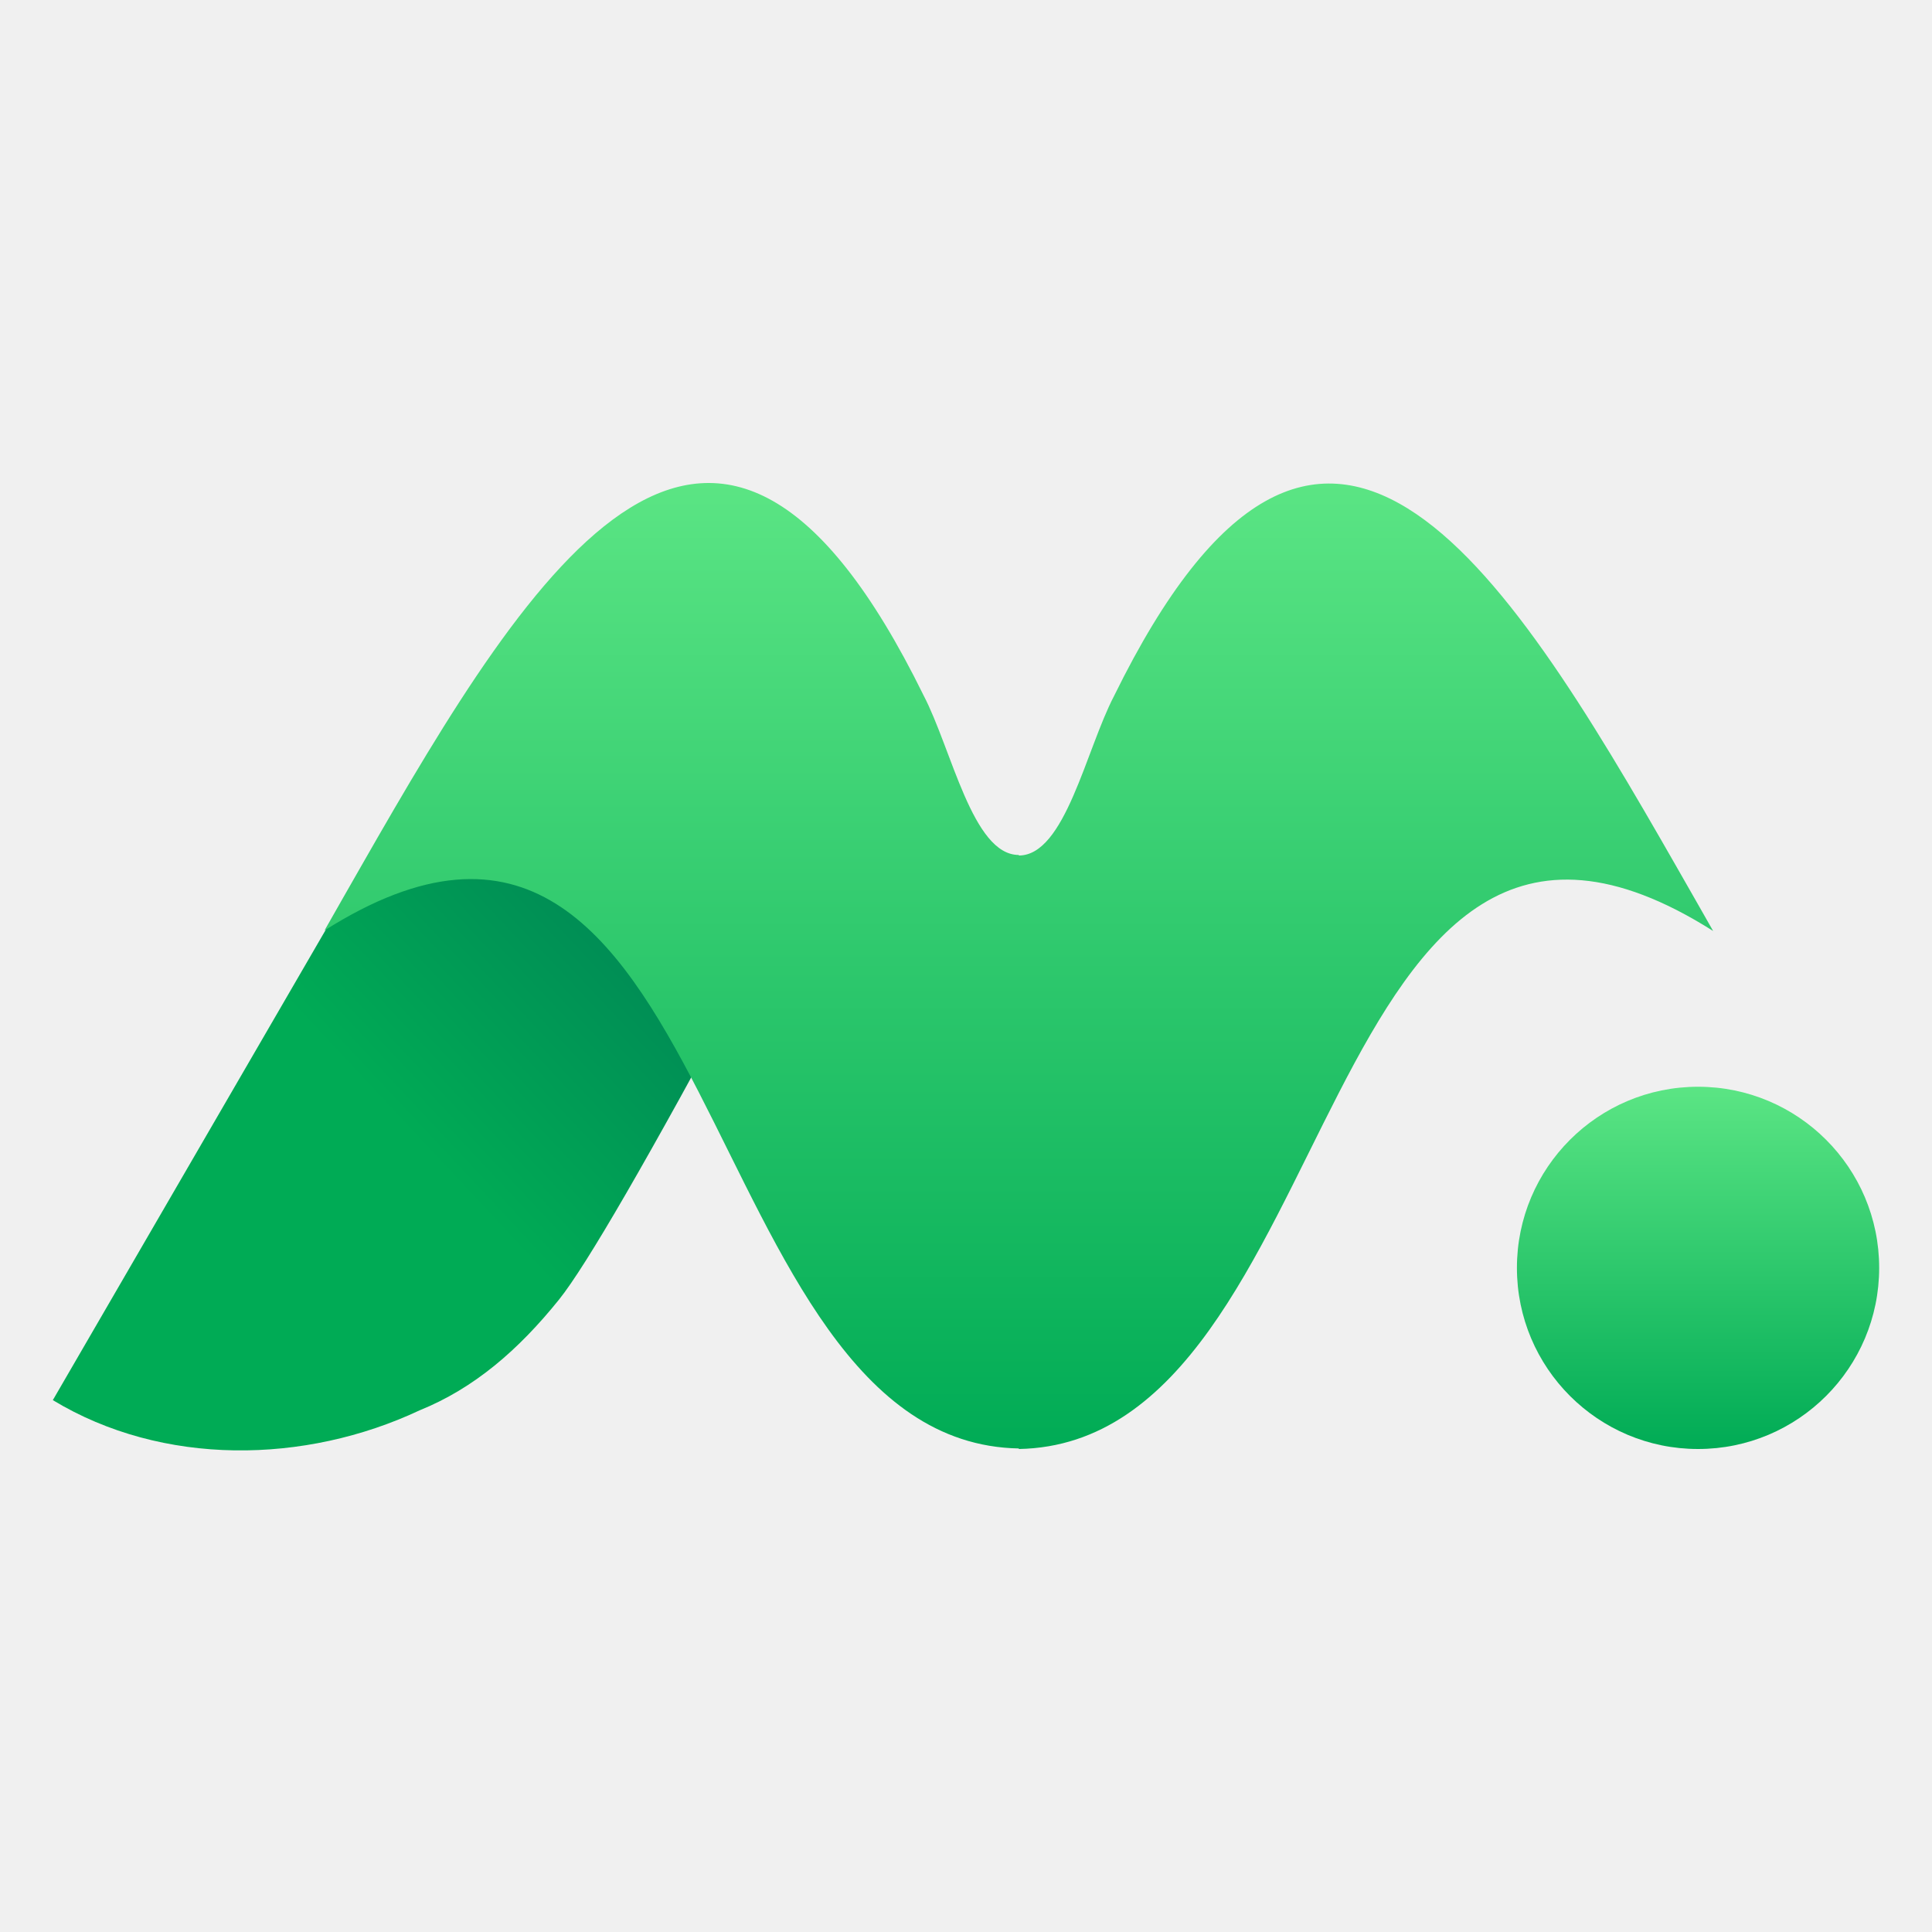
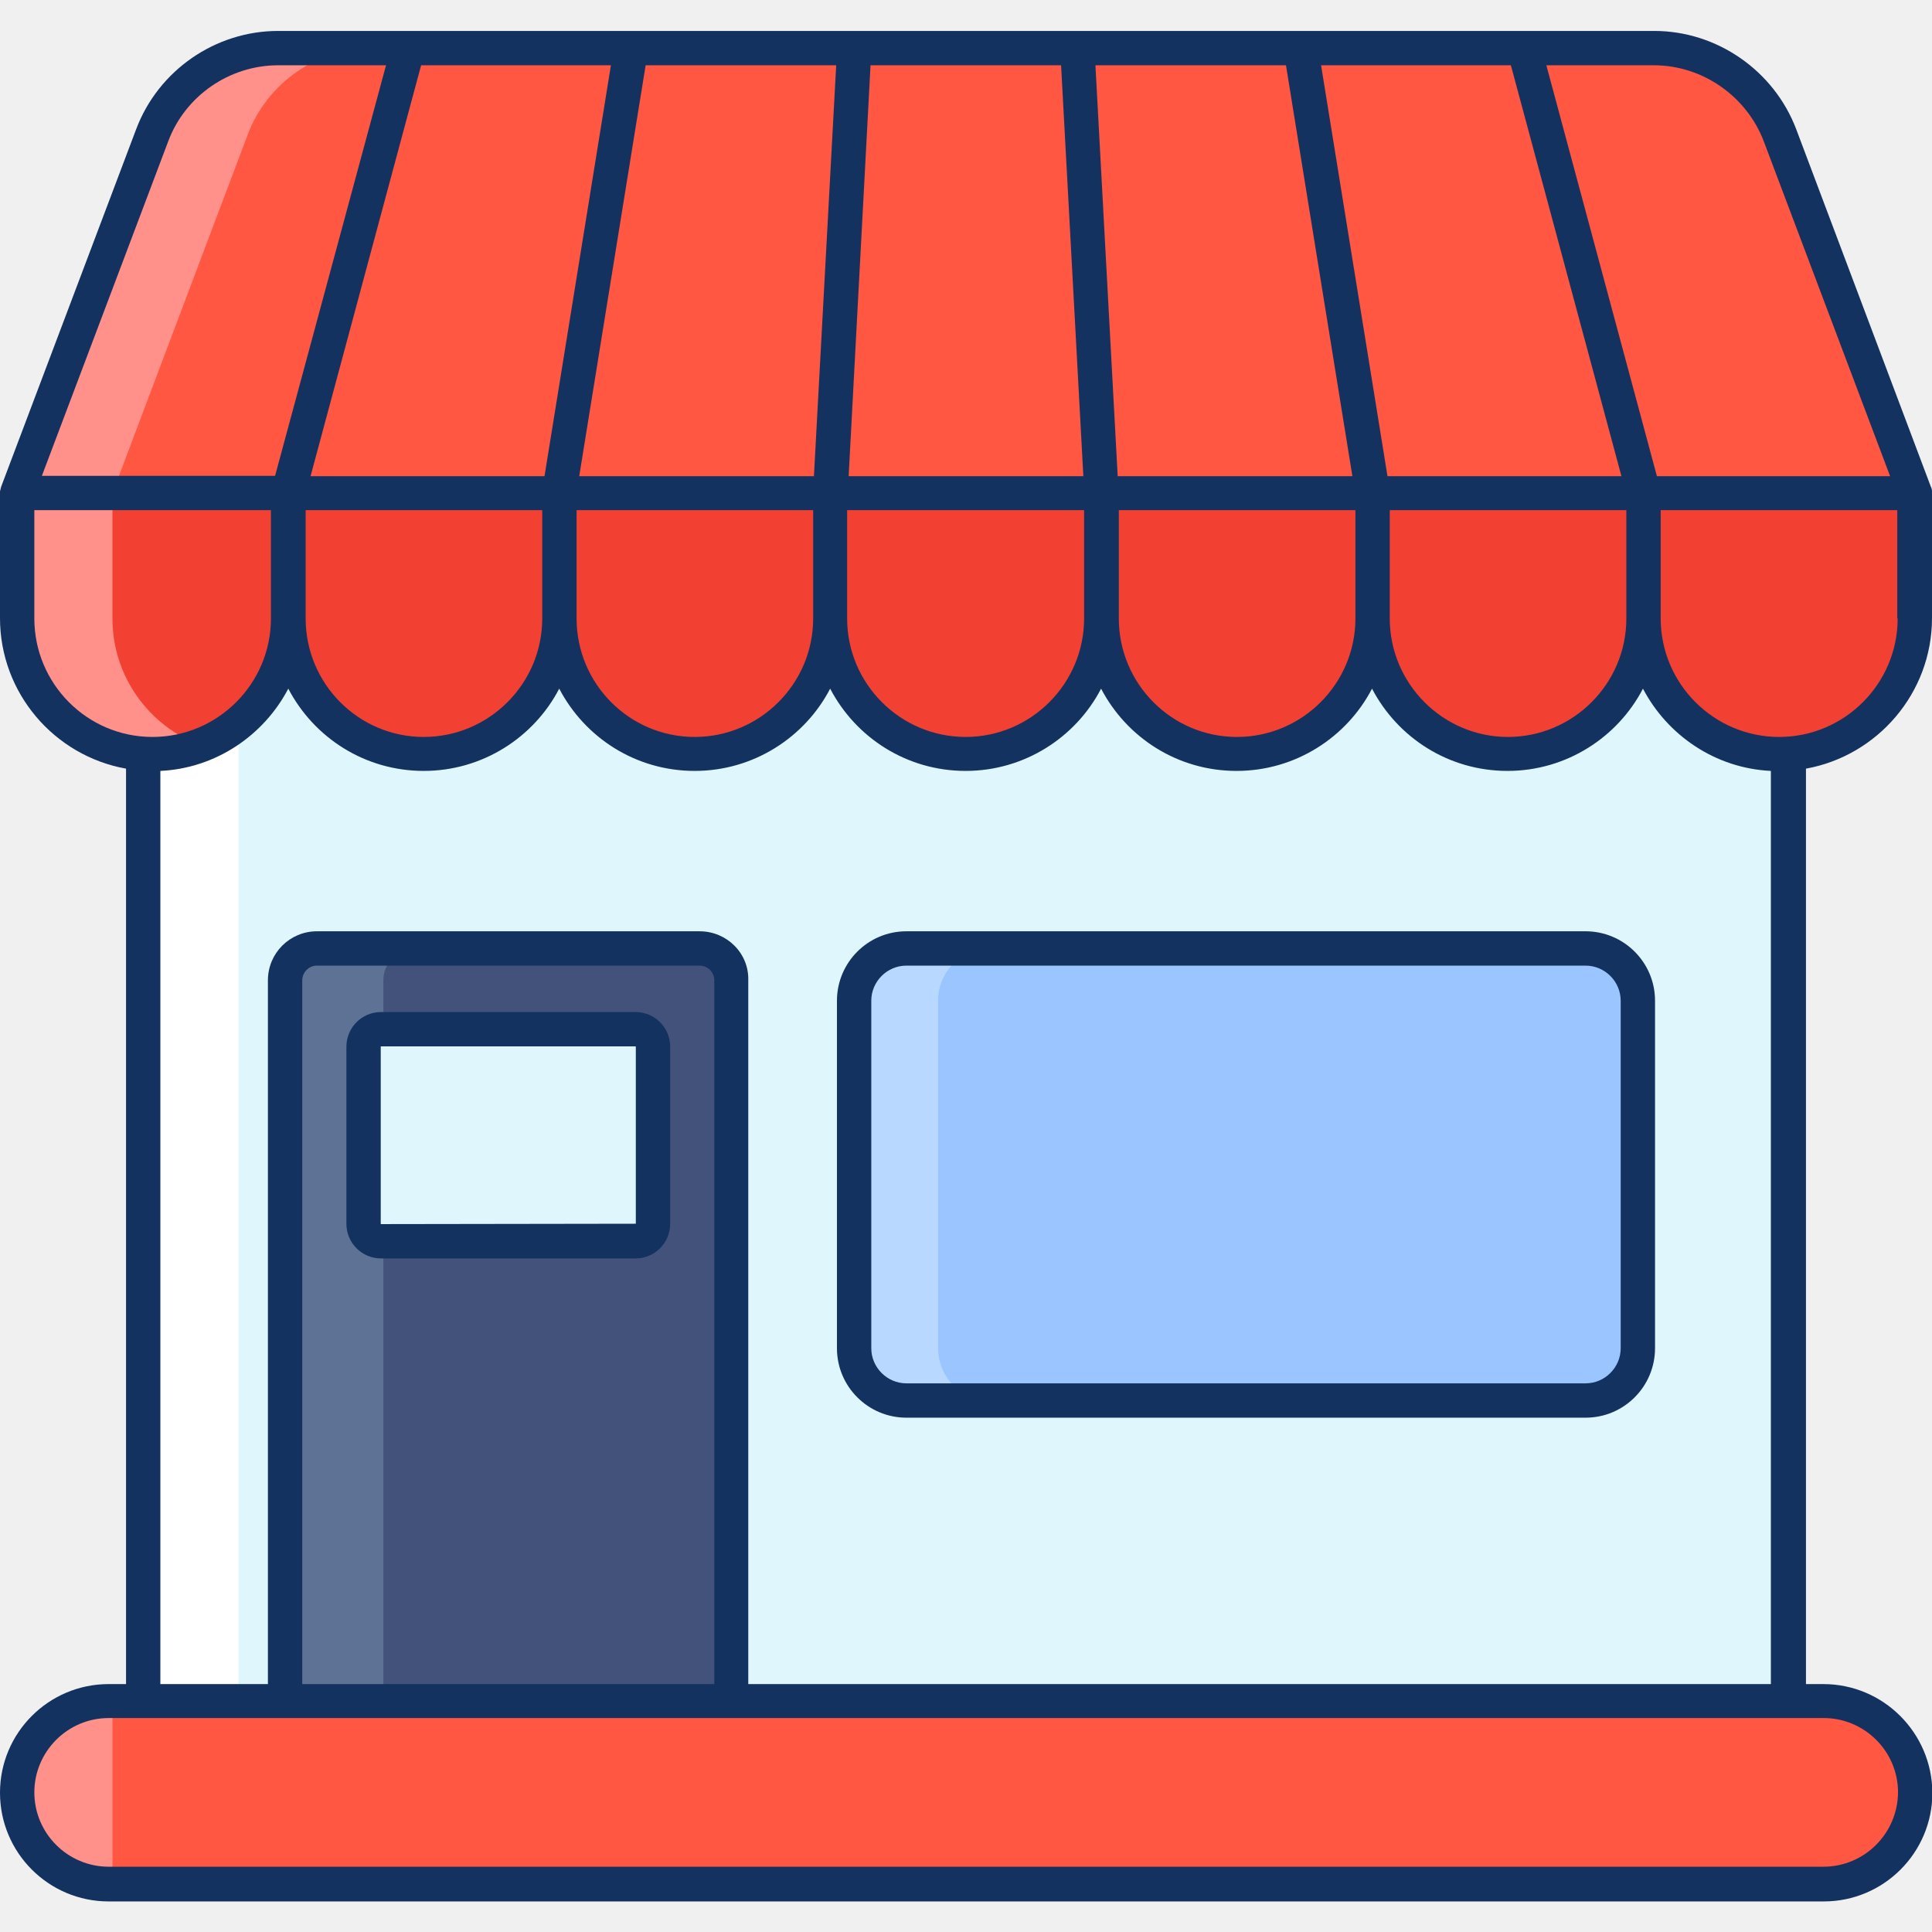
- <svg xmlns="http://www.w3.org/2000/svg" height="512" viewBox="0 0 512 512" width="512">
-   <linearGradient id="a" x1="100%" x2="50%" y1="5.663%" y2="50%">
-     <stop offset="0" stop-color="#007b55" />
-     <stop offset="1" stop-color="#00ab55" />
-   </linearGradient>
-   <linearGradient id="b" x1="50%" x2="50%" y1="0%" y2="100%">
-     <stop offset="0" stop-color="#5be584" />
-     <stop offset="1" stop-color="#00ab55" />
-   </linearGradient>
-   <g fill="none" fill-rule="evenodd" transform="translate(14 128)">
-     <path d="m92.807 83.107c44.289 22.889 46.308 23.935 46.401 23.98.012.009.642.333 44.793 23.153-26.072 48.54-42.693 77.266-49.868 86.179-10.759 13.37-22.495 23.493-36.93 29.334-30.346 14.262-68.07 14.929-97.202-2.704z" fill="url(#a)" />
-     <g fill="url(#b)">
-       <path d="m430.31 101.726c-46.271-80.956-94.1-157.228-149.043-45.344-7.516 14.383-12.995 42.337-25.267 42.337v-.142c-12.272 0-17.749-27.953-25.265-42.337-54.945-111.885-102.774-35.612-149.045 45.344-3.482 6.105-6.827 11.932-9.69 16.996 106.038-67.127 97.11 135.666 184 137.278v.142c86.891-1.611 77.962-204.405 184-137.28-2.861-5.062-6.206-10.889-9.69-16.994" />
-       <path d="m436 256c26.509 0 48-21.491 48-48s-21.491-48-48-48-48 21.491-48 48 21.491 48 48 48" />
+ <svg xmlns="http://www.w3.org/2000/svg" width="800px" height="800px" viewBox="0 0 512 512" version="1.1" xml:space="preserve">
+   <style type="text/css">
+ 	.st0{display:none;}
+ 	.st1{display:inline;}
+ 	.st2{fill:none;stroke:#B3B3B3;stroke-miterlimit:10;}
+ 	.st3{fill:none;stroke:#ED1C24;stroke-miterlimit:10;}
+ 	.st4{fill:#F9C04A;}
+ 	.st5{fill:#FFFFFF;stroke:#000000;stroke-width:10;stroke-linecap:round;stroke-linejoin:round;stroke-miterlimit:10;}
+ 	.st6{fill:#DEF6FC;}
+ 	.st7{fill:#FFDA9F;}
+ 	.st8{fill:#FFFFFF;}
+ 	.st9{fill:#FF5751;}
+ 	.st10{fill:#FF908A;}
+ 	.st11{fill:#133260;}
+ 	.st12{fill:#7782BB;}
+ 	.st13{fill:#96A5D6;}
+ 	.st14{fill:#FF5741;}
+ 	.st15{fill:#43527A;}
+ 	.st16{fill:#5E7296;}
+ 	.st17{fill:none;stroke:#133260;stroke-width:9;stroke-linecap:round;stroke-linejoin:round;stroke-miterlimit:10;}
+ 	.st18{fill:#83D689;}
+ 	.st19{fill:#B5F4B8;}
+ 	.st20{fill:#9BC5FF;}
+ 	.st21{fill:#B8D8FF;}
+ 	.st22{fill:#F24133;}
+ 	.st23{fill:#589FFF;}
+ 	.st24{fill:#7180BC;}
+ 	.st25{fill:#93A3D8;}
+ 	.st26{fill:#FF8103;}
+ 	.st27{fill:#FF9D4D;}
+ 	.st28{fill:#BC8D66;}
+ 	.st29{fill:#CEA282;}
+ 	.st30{fill:#FFDDA1;}
+ 	.st31{fill:#FFF1DC;}
+ 	.st32{fill:#7F6674;}
+ 	.st33{fill:#937A89;}
+ 	.st34{fill:#04398E;}
+ 	.st35{fill:#A6D1FF;}
+ 	.st36{fill:#EAA62D;}
+ 	.st37{fill:#C5DFFF;}
+ 	.st38{fill:#D6A47F;}
+ 	.st39{fill:#99A4D6;}
+ </style>
+   <g class="st0" id="Layer_31">
+     <g class="st1">
+       <g>
+         <g>
+           <ellipse class="st2" cx="256" cy="256" rx="248.1" ry="248.3" />
+           <path class="st2" d="M398.8,504.5H113.2c-18.8,0-34.1-15.3-34.1-34.1V41.6c0-18.8,15.3-34.1,34.1-34.1h285.5      c18.8,0,34.1,15.3,34.1,34.1v428.9C432.9,489.3,417.6,504.5,398.8,504.5z" />
+           <path class="st2" d="M7.9,399.8V112.2c0-16.4,13.3-29.8,29.8-29.8h436.7c16.4,0,29.8,13.3,29.8,29.8v287.6      c0,16.4-13.3,29.8-29.8,29.8H37.6C21.2,429.6,7.9,416.2,7.9,399.8z" />
+           <path class="st2" d="M440.4,469.9H71.6c-16.4,0-29.8-13.3-29.8-29.8V71.9c0-16.4,13.3-29.8,29.8-29.8h368.8      c16.4,0,29.8,13.3,29.8,29.8v368.2C470.2,456.5,456.8,469.9,440.4,469.9z" />
+         </g>
+         <rect class="st3" height="497" transform="matrix(-1.836970e-16 1 -1 -1.836970e-16 512 5.684342e-14)" width="497" x="7.5" y="7.5" />
+       </g>
+     </g>
+   </g>
+   <g id="Layer_32">
+     <g>
+       <g>
+         <g>
+           <g>
+             <g>
+               <rect class="st6" height="326.4" width="436.1" x="38" y="130.7" />
+               <rect class="st8" height="326.4" width="25.2" x="38" y="130.7" />
+               <g>
+                 <path class="st14" d="M76.4,130.7H4.6l35.8-94.9c5.2-13.9,18.5-23,33.3-23h34.5L76.4,130.7z" />
+                 <path class="st10" d="M98.9,12.7H73.7c-14.8,0-28.1,9.2-33.3,23L4.6,130.7h25.2l35.8-94.9C70.8,21.9,84.1,12.7,98.9,12.7z" />
+                 <polygon class="st14" points="148.2,130.7 76.4,130.7 108.2,12.7 167.3,12.7        " />
+                 <polygon class="st14" points="220.1,130.7 148.2,130.7 167.3,12.7 226.4,12.7        " />
+                 <polygon class="st14" points="291.9,130.7 220.1,130.7 226.4,12.7 285.6,12.7        " />
+                 <polygon class="st14" points="363.8,130.7 291.9,130.7 285.6,12.7 344.7,12.7        " />
+                 <polygon class="st14" points="435.6,130.7 363.8,130.7 344.7,12.7 403.8,12.7        " />
+                 <path class="st14" d="M507.4,130.7h-71.8l-31.8-118h34.5c14.8,0,28.1,9.2,33.3,23L507.4,130.7z" />
+               </g>
+               <g>
+                 <path class="st22" d="M40.5,199.8L40.5,199.8c-19.8,0-35.9-16.1-35.9-35.9v-33.2h71.8v33.2C76.4,183.7,60.3,199.8,40.5,199.8         z" />
+                 <path class="st10" d="M29.8,163.9v-33.2H4.6v33.2c0,19.8,16.1,35.9,35.9,35.9h0c4.4,0,8.7-0.8,12.6-2.3         C39.5,192.4,29.8,179.3,29.8,163.9z" />
+                 <path class="st22" d="M112.3,199.8L112.3,199.8c-19.8,0-35.9-16.1-35.9-35.9v-33.2h71.8v33.2         C148.2,183.7,132.2,199.8,112.3,199.8z" />
+                 <path class="st22" d="M184.2,199.8L184.2,199.8c-19.8,0-35.9-16.1-35.9-35.9v-33.2h71.8v33.2         C220.1,183.7,204,199.8,184.2,199.8z" />
+                 <path class="st22" d="M256,199.8L256,199.8c-19.8,0-35.9-16.1-35.9-35.9v-33.2h71.8v33.2C291.9,183.7,275.8,199.8,256,199.8z         " />
+                 <path class="st22" d="M327.8,199.8L327.8,199.8c-19.8,0-35.9-16.1-35.9-35.9v-33.2h71.8v33.2         C363.8,183.7,347.7,199.8,327.8,199.8z" />
+                 <path class="st22" d="M399.7,199.8L399.7,199.8c-19.8,0-35.9-16.1-35.9-35.9v-33.2h71.8v33.2         C435.6,183.7,419.5,199.8,399.7,199.8z" />
+                 <path class="st22" d="M471.5,199.8L471.5,199.8c-19.8,0-35.9-16.1-35.9-35.9v-33.2h71.8v33.2         C507.4,183.7,491.4,199.8,471.5,199.8z" />
+               </g>
+             </g>
+           </g>
+           <path class="st15" d="M193.9,468.5H75.5V259.8c0-4.7,3.8-8.5,8.5-8.5h101.4c4.7,0,8.5,3.8,8.5,8.5V468.5z" />
+           <path class="st16" d="M110.1,251.3H84c-4.7,0-8.5,3.8-8.5,8.5v208.7h26.1V259.8C101.6,255.1,105.4,251.3,110.1,251.3z" />
+           <path class="st20" d="M420.2,371.2h-180c-7.7,0-13.9-6.2-13.9-13.9v-92.1c0-7.7,6.2-13.9,13.9-13.9h180      c7.7,0,13.9,6.2,13.9,13.9v92.1C434.1,365,427.9,371.2,420.2,371.2z" />
+           <path class="st21" d="M248.6,357.3v-92.1c0-7.7,6.2-13.9,13.9-13.9h-25.2c-7.7,0-13.9,6.2-13.9,13.9v92.1      c0,7.7,6.2,13.9,13.9,13.9h25.2C254.8,371.2,248.6,365,248.6,357.3z" />
+           <path class="st14" d="M483.2,499.3H28.8c-13.4,0-24.2-10.8-24.2-24.2v0c0-13.4,10.8-24.2,24.2-24.2h454.5      c13.4,0,24.2,10.8,24.2,24.2v0C507.4,488.5,496.6,499.3,483.2,499.3z" />
+           <path class="st10" d="M28.8,450.9c-13.4,0-24.2,10.8-24.2,24.2v0c0,13.4,10.8,24.2,24.2,24.2h1v-48.4H28.8z" />
+         </g>
+         <path class="st6" d="M168.4,329H101c-2.6,0-4.6-2.1-4.6-4.6v-46.9c0-2.6,2.1-4.6,4.6-4.6h67.4c2.6,0,4.6,2.1,4.6,4.6v46.9     C173.1,326.9,171,329,168.4,329z" />
+       </g>
+       <g>
+         <path class="st11" d="M483.2,446.3h-4.6V203.7c18.9-3.4,33.4-20,33.4-39.9v-33.2c0,0,0-0.1,0-0.1c0,0,0,0,0,0c0,0,0-0.1,0-0.1     c0,0,0,0,0,0c0,0,0-0.1,0-0.1l0,0c0,0,0-0.1,0-0.1c0,0,0,0,0,0c0-0.4-0.1-0.8-0.3-1.2l-35.7-94.8c-5.9-15.5-21-26-37.6-26H73.7     c-16.6,0-31.7,10.4-37.6,26L0.3,129c-0.1,0.4-0.2,0.8-0.3,1.2c0,0,0,0,0,0c0,0,0,0.1,0,0.1l0,0c0,0,0,0.1,0,0.1c0,0,0,0,0,0     c0,0,0,0.1,0,0.1c0,0,0,0,0,0c0,0,0,0.1,0,0.1v33.2c0,19.9,14.4,36.5,33.4,39.9v242.6h-4.6C12.9,446.3,0,459.2,0,475.1     c0,15.9,12.9,28.8,28.8,28.8h454.5c15.9,0,28.8-12.9,28.8-28.8C512,459.2,499.1,446.3,483.2,446.3z M502.9,163.9     c0,17.3-14.1,31.4-31.4,31.4s-31.4-14.1-31.4-31.4v-28.7h62.7V163.9z M185.4,246.8H84c-7.2,0-13,5.8-13,13v186.5H42.5v-242     c14.7-0.7,27.4-9.4,33.9-21.8c6.8,13,20.3,21.8,35.9,21.8s29.2-8.9,35.9-21.8c6.8,13,20.3,21.8,35.9,21.8s29.2-8.9,35.9-21.8     c6.8,13,20.3,21.8,35.9,21.8s29.2-8.9,35.9-21.8c6.8,13,20.3,21.8,35.9,21.8s29.2-8.9,35.9-21.8c6.8,13,20.3,21.8,35.9,21.8     s29.2-8.9,35.9-21.8c6.5,12.4,19.2,21.1,33.9,21.8v242h-271V259.8C198.5,252.6,192.6,246.8,185.4,246.8z M189.3,259.8v186.5H80.1     V259.8c0-2.2,1.8-3.9,3.9-3.9h101.4C187.6,255.9,189.3,257.7,189.3,259.8z M81,163.9v-28.7h62.7v28.7c0,17.3-14.1,31.4-31.4,31.4     S81,181.2,81,163.9z M152.8,163.9v-28.7h62.7v28.7c0,17.3-14.1,31.4-31.4,31.4S152.8,181.2,152.8,163.9z M296.5,163.9v-28.7h62.7     v28.7c0,17.3-14.1,31.4-31.4,31.4C310.5,195.3,296.5,181.2,296.5,163.9z M368.3,163.9v-28.7H431v28.7c0,17.3-14.1,31.4-31.4,31.4     C382.4,195.3,368.3,181.2,368.3,163.9z M438.3,17.3c12.8,0,24.5,8.1,29.1,20.1l33.5,88.8h-61.8L409.8,17.3H438.3z M400.4,17.3     l29.3,108.9h-62L350.1,17.3H400.4z M340.8,17.3l17.6,108.9h-62.2l-5.9-108.9H340.8z M230.7,17.3h50.5l5.9,108.9h-62.2L230.7,17.3     z M224.6,135.2h62.7v28.7c0,17.3-14.1,31.4-31.4,31.4s-31.4-14.1-31.4-31.4V135.2z M221.6,17.3l-5.9,108.9h-62.2l17.6-108.9     H221.6z M161.9,17.3l-17.6,108.9h-62l29.3-108.9H161.9z M44.6,37.4c4.5-12,16.2-20.1,29.1-20.1h28.6L72.9,126.1H11.1L44.6,37.4z      M9.1,163.9v-28.7h62.7v28.7c0,17.3-14.1,31.4-31.4,31.4S9.1,181.2,9.1,163.9z M483.2,494.7H28.8c-10.8,0-19.7-8.8-19.7-19.7     c0-10.8,8.8-19.7,19.7-19.7h454.5c10.8,0,19.7,8.8,19.7,19.7C502.9,485.9,494.1,494.7,483.2,494.7z" />
+         <path class="st11" d="M240.2,375.7h180c10.2,0,18.4-8.3,18.4-18.4v-92.1c0-10.2-8.3-18.4-18.4-18.4h-180     c-10.2,0-18.4,8.3-18.4,18.4v92.1C221.8,367.5,230.1,375.7,240.2,375.7z M230.9,265.2c0-5.1,4.2-9.3,9.3-9.3h180     c5.1,0,9.3,4.2,9.3,9.3v92.1c0,5.1-4.2,9.3-9.3,9.3h-180c-5.1,0-9.3-4.2-9.3-9.3V265.2z" />
+         <path class="st11" d="M168.4,268.2H101c-5.1,0-9.2,4.1-9.2,9.2v46.9c0,5.1,4.1,9.2,9.2,9.2h67.4c5.1,0,9.2-4.1,9.2-9.2v-46.9     C177.6,272.3,173.5,268.2,168.4,268.2z M168.5,324.3C168.5,324.4,168.5,324.4,168.5,324.3l-67.5,0.1c0,0-0.1,0-0.1-0.1v-46.9     c0,0,0-0.1,0.1-0.1h67.4c0,0,0.1,0,0.1,0.1V324.3z" />
+       </g>
    </g>
  </g>
</svg>
